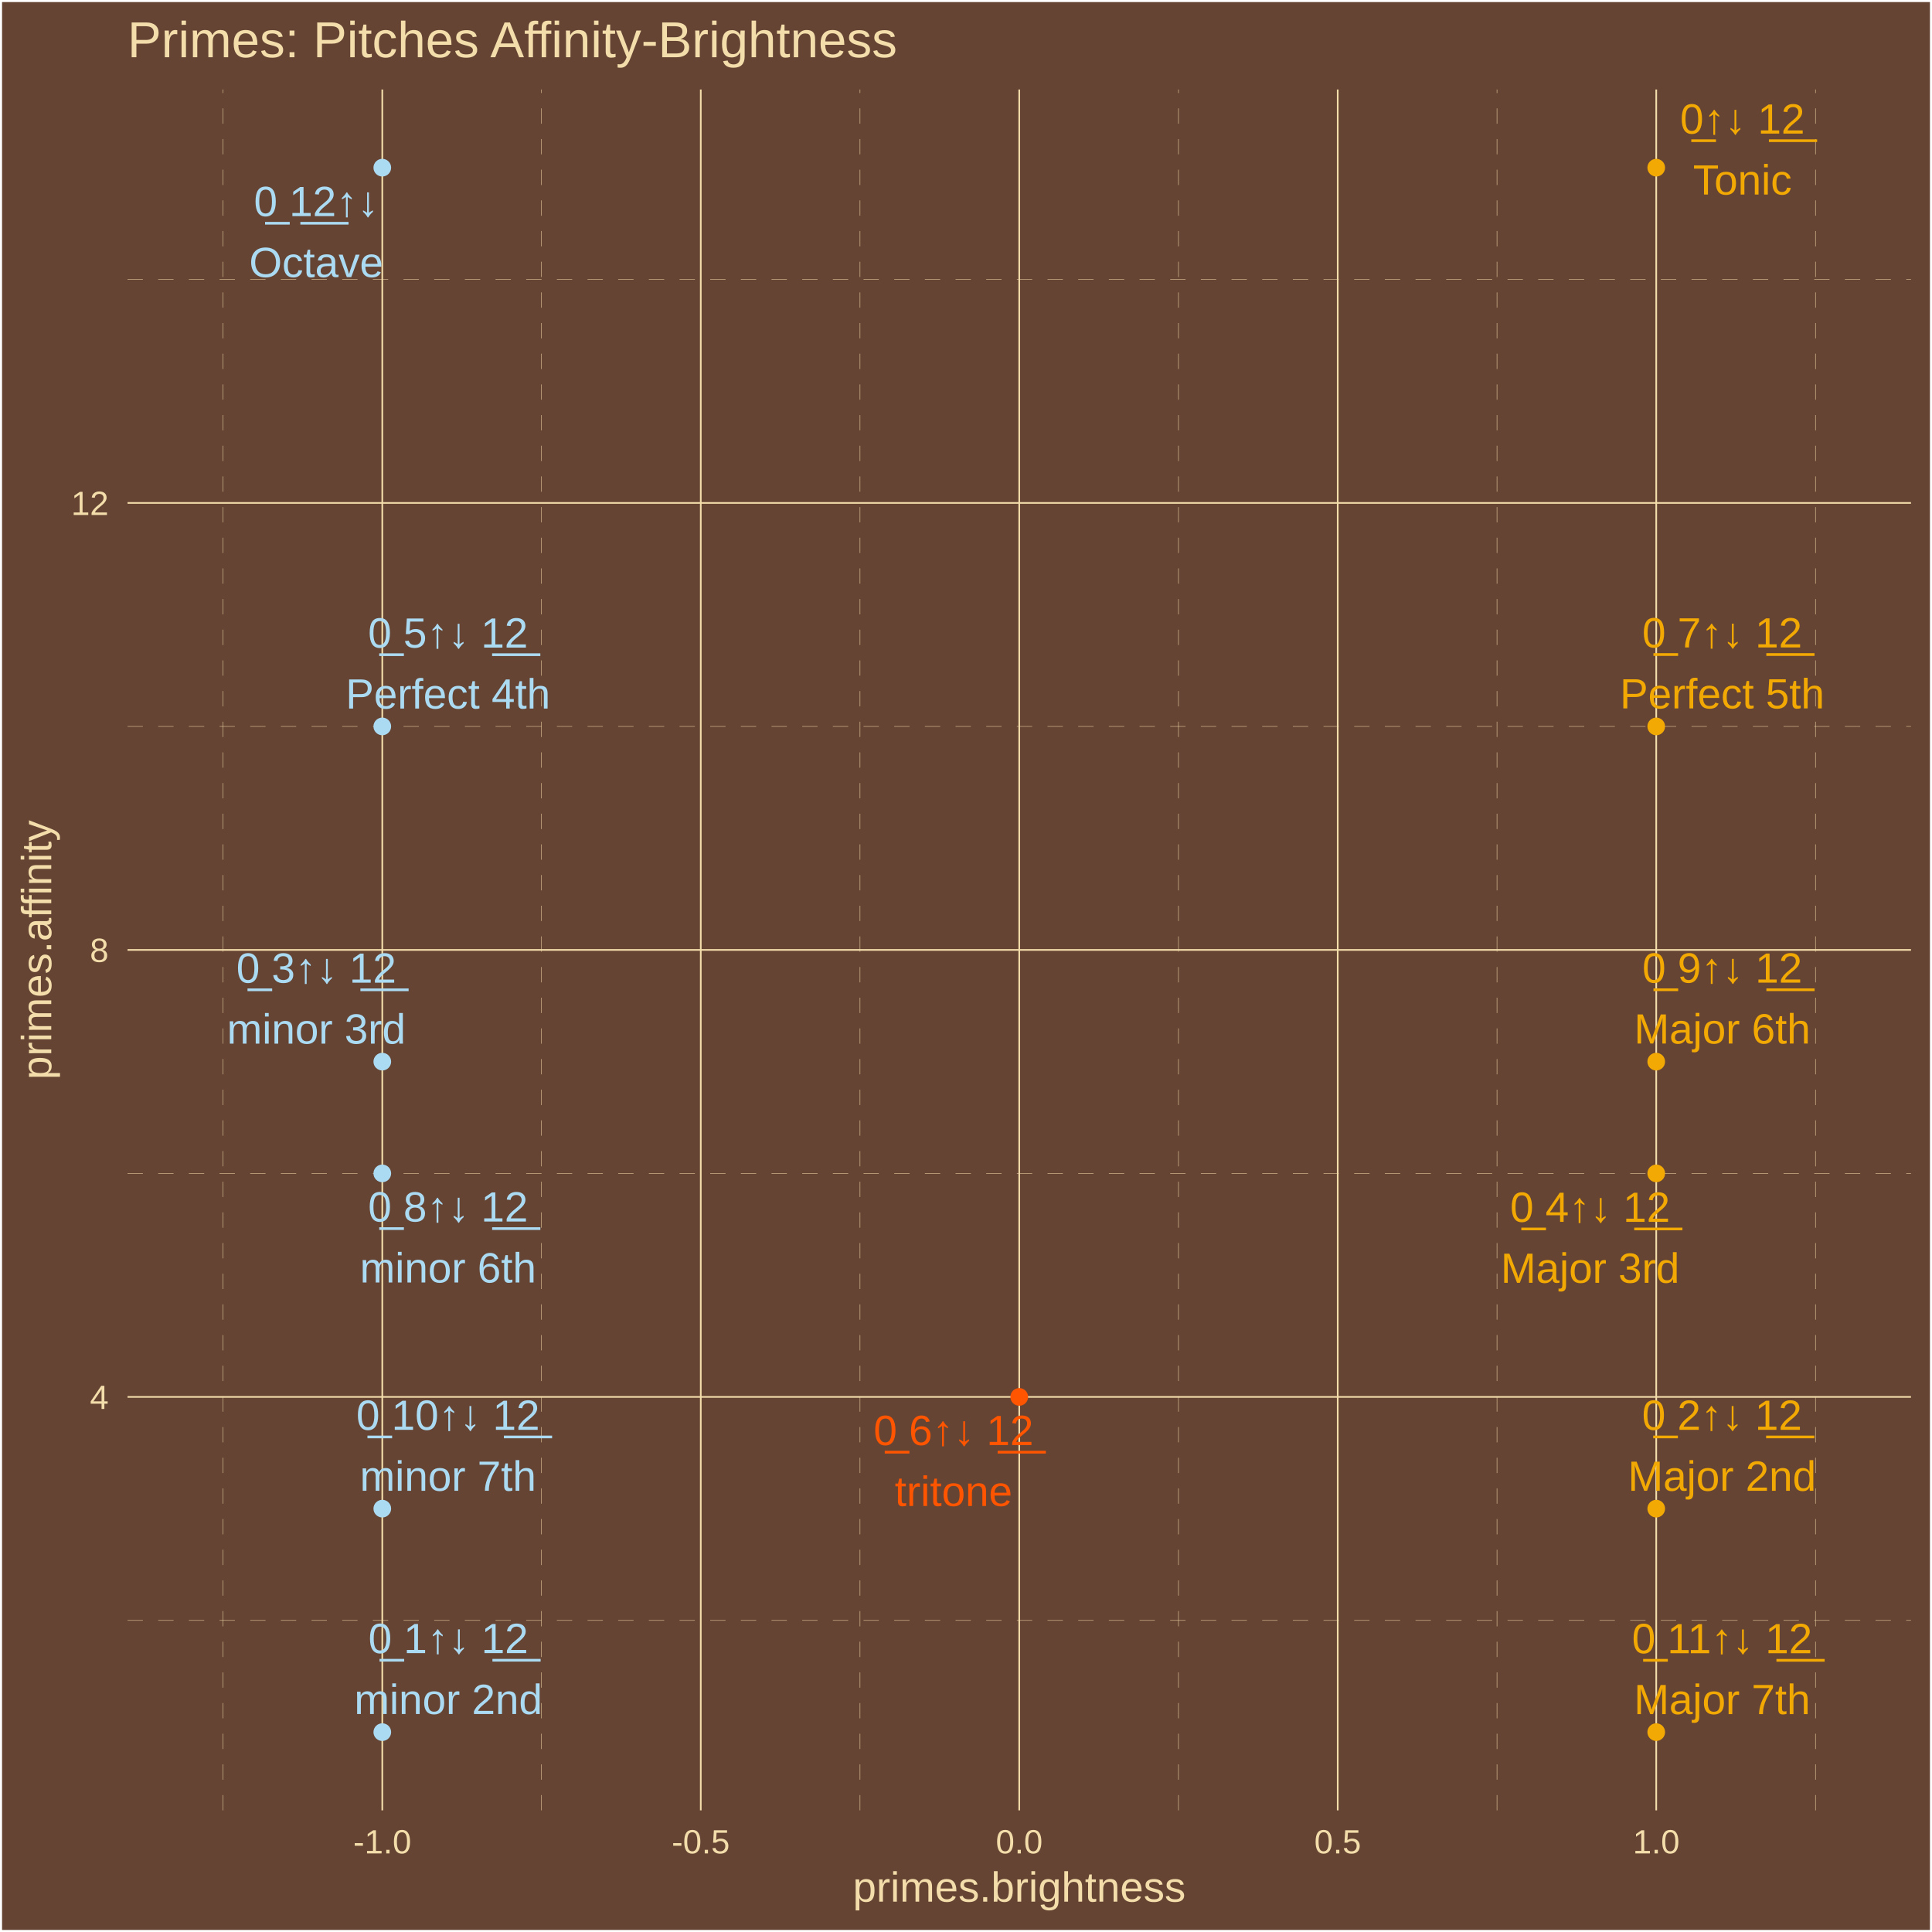
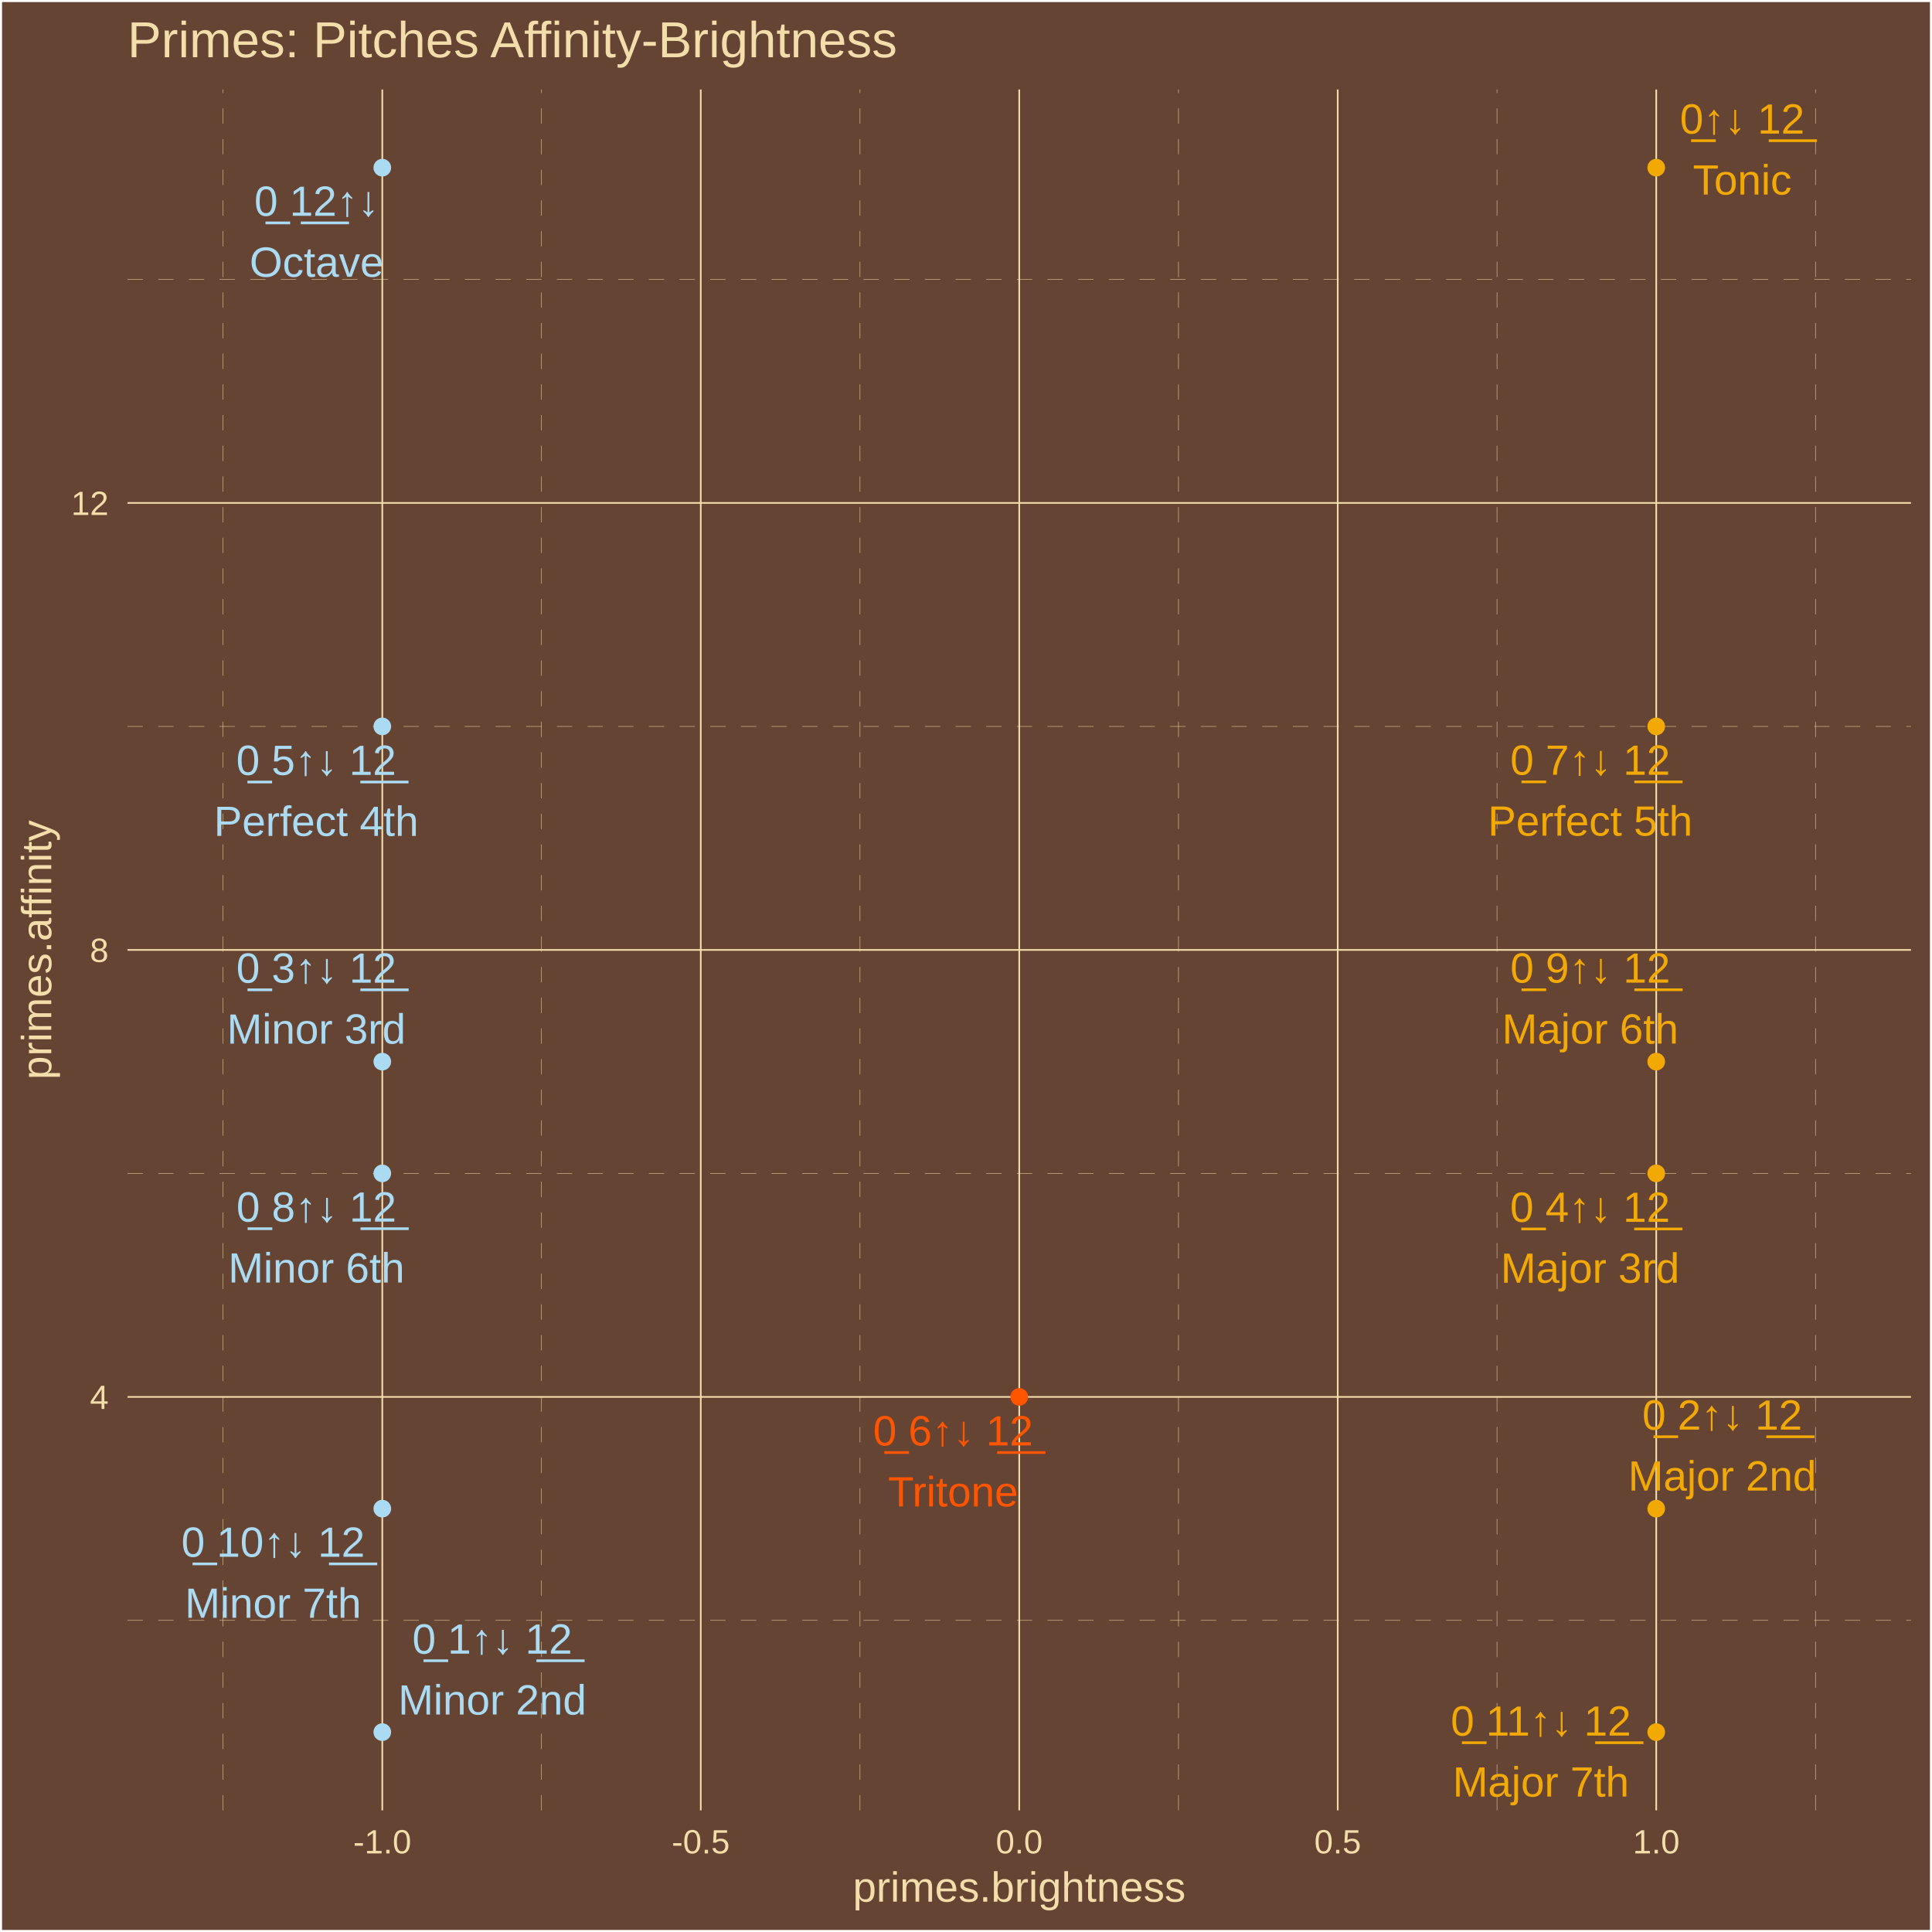
<svg xmlns="http://www.w3.org/2000/svg" class="svglite" width="504.00pt" height="504.00pt" viewBox="0 0 504.00 504.00">
  <defs>
    <style type="text/css">
    .svglite line, .svglite polyline, .svglite polygon, .svglite path, .svglite rect, .svglite circle {
      fill: none;
      stroke: #000000;
      stroke-linecap: round;
      stroke-linejoin: round;
      stroke-miterlimit: 10.00;
    }
    .svglite text {
      white-space: pre;
    }
  </style>
  </defs>
  <rect width="100%" height="100%" style="stroke: none; fill: #664433;" />
  <defs>
    <clipPath id="cpMC4wMHw1MDQuMDB8MC4wMHw1MDQuMDA=">
      <rect x="0.00" y="0.00" width="504.00" height="504.00" />
    </clipPath>
  </defs>
  <g clip-path="url(#cpMC4wMHw1MDQuMDB8MC4wMHw1MDQuMDA=)">
    <rect x="0.00" y="-0" width="504.00" height="504.00" style="stroke-width: 1.07; stroke: #FFFFFF; fill: #664433;" />
  </g>
  <defs>
    <clipPath id="cpMzMuMjd8NDk4LjUyfDIzLjM0fDQ3Mi4yNw==">
      <rect x="33.27" y="23.34" width="465.25" height="448.93" />
    </clipPath>
  </defs>
  <g clip-path="url(#cpMzMuMjd8NDk4LjUyfDIzLjM0fDQ3Mi4yNw==)">
    <rect x="33.27" y="23.34" width="465.25" height="448.93" style="stroke-width: 1.07; stroke: none; fill: #664433;" />
    <polyline points="33.27,422.71 498.52,422.71 " style="stroke-width: 0.11; stroke: #F3DDAB; stroke-dasharray: 4.00,4.00; stroke-linecap: butt;" />
    <polyline points="33.27,306.10 498.52,306.10 " style="stroke-width: 0.11; stroke: #F3DDAB; stroke-dasharray: 4.00,4.00; stroke-linecap: butt;" />
    <polyline points="33.27,189.50 498.52,189.50 " style="stroke-width: 0.11; stroke: #F3DDAB; stroke-dasharray: 4.00,4.00; stroke-linecap: butt;" />
    <polyline points="33.27,72.89 498.52,72.89 " style="stroke-width: 0.11; stroke: #F3DDAB; stroke-dasharray: 4.00,4.00; stroke-linecap: butt;" />
    <polyline points="58.19,472.27 58.19,23.34 " style="stroke-width: 0.11; stroke: #F3DDAB; stroke-dasharray: 4.00,4.00; stroke-linecap: butt;" />
    <polyline points="141.27,472.27 141.27,23.34 " style="stroke-width: 0.11; stroke: #F3DDAB; stroke-dasharray: 4.00,4.00; stroke-linecap: butt;" />
    <polyline points="224.35,472.27 224.35,23.34 " style="stroke-width: 0.11; stroke: #F3DDAB; stroke-dasharray: 4.00,4.00; stroke-linecap: butt;" />
    <polyline points="307.43,472.27 307.43,23.34 " style="stroke-width: 0.11; stroke: #F3DDAB; stroke-dasharray: 4.00,4.00; stroke-linecap: butt;" />
    <polyline points="390.52,472.27 390.52,23.34 " style="stroke-width: 0.11; stroke: #F3DDAB; stroke-dasharray: 4.00,4.00; stroke-linecap: butt;" />
    <polyline points="473.60,472.27 473.60,23.34 " style="stroke-width: 0.11; stroke: #F3DDAB; stroke-dasharray: 4.00,4.00; stroke-linecap: butt;" />
    <polyline points="33.27,364.41 498.52,364.41 " style="stroke-width: 0.43; stroke: #F3DDAB; stroke-linecap: butt;" />
    <polyline points="33.27,247.80 498.52,247.80 " style="stroke-width: 0.43; stroke: #F3DDAB; stroke-linecap: butt;" />
    <polyline points="33.27,131.20 498.52,131.20 " style="stroke-width: 0.43; stroke: #F3DDAB; stroke-linecap: butt;" />
    <polyline points="99.73,472.27 99.73,23.34 " style="stroke-width: 0.43; stroke: #F3DDAB; stroke-linecap: butt;" />
    <polyline points="182.81,472.27 182.81,23.34 " style="stroke-width: 0.43; stroke: #F3DDAB; stroke-linecap: butt;" />
    <polyline points="265.89,472.27 265.89,23.34 " style="stroke-width: 0.43; stroke: #F3DDAB; stroke-linecap: butt;" />
    <polyline points="348.97,472.27 348.97,23.34 " style="stroke-width: 0.43; stroke: #F3DDAB; stroke-linecap: butt;" />
    <polyline points="432.06,472.27 432.06,23.34 " style="stroke-width: 0.43; stroke: #F3DDAB; stroke-linecap: butt;" />
    <circle cx="432.06" cy="43.74" r="1.95" style="stroke-width: 0.71; stroke: #F3A904; fill: #F3A904;" />
    <circle cx="99.73" cy="451.86" r="1.95" style="stroke-width: 0.71; stroke: #ABDAF3; fill: #ABDAF3;" />
    <circle cx="432.06" cy="393.56" r="1.95" style="stroke-width: 0.71; stroke: #F3A904; fill: #F3A904;" />
    <circle cx="99.73" cy="276.95" r="1.95" style="stroke-width: 0.71; stroke: #ABDAF3; fill: #ABDAF3;" />
    <circle cx="432.06" cy="306.10" r="1.95" style="stroke-width: 0.71; stroke: #F3A904; fill: #F3A904;" />
    <circle cx="99.73" cy="189.50" r="1.95" style="stroke-width: 0.71; stroke: #ABDAF3; fill: #ABDAF3;" />
    <circle cx="265.89" cy="364.41" r="1.95" style="stroke-width: 0.71; stroke: #FF5500; fill: #FF5500;" />
    <circle cx="432.06" cy="189.50" r="1.95" style="stroke-width: 0.71; stroke: #F3A904; fill: #F3A904;" />
    <circle cx="99.73" cy="306.10" r="1.95" style="stroke-width: 0.71; stroke: #ABDAF3; fill: #ABDAF3;" />
    <circle cx="432.06" cy="276.95" r="1.95" style="stroke-width: 0.71; stroke: #F3A904; fill: #F3A904;" />
    <circle cx="99.73" cy="393.56" r="1.95" style="stroke-width: 0.71; stroke: #ABDAF3; fill: #ABDAF3;" />
    <circle cx="432.06" cy="451.86" r="1.95" style="stroke-width: 0.71; stroke: #F3A904; fill: #F3A904;" />
    <circle cx="99.73" cy="43.74" r="1.95" style="stroke-width: 0.71; stroke: #ABDAF3; fill: #ABDAF3;" />
-     <text x="454.55" y="34.85" text-anchor="middle" style="font-size: 11.04px;fill: #F3A904; font-family: &quot;Arial&quot;;" textLength="35.45px" lengthAdjust="spacingAndGlyphs">0̲↑↓ 1̲2̲</text>
-     <text x="454.55" y="50.75" text-anchor="middle" style="font-size: 11.04px;fill: #F3A904; font-family: &quot;Arial&quot;;" textLength="26.97px" lengthAdjust="spacingAndGlyphs">Tonic</text>
-     <text x="116.95" y="431.25" text-anchor="middle" style="font-size: 11.04px;fill: #ABDAF3; font-family: &quot;Arial&quot;;" textLength="44.65px" lengthAdjust="spacingAndGlyphs">0̲ 1↑↓ 1̲2̲</text>
-     <text x="116.95" y="447.14" text-anchor="middle" style="font-size: 11.04px;fill: #ABDAF3; font-family: &quot;Arial&quot;;" textLength="49.05px" lengthAdjust="spacingAndGlyphs">minor 2nd</text>
-     <text x="449.22" y="373.00" text-anchor="middle" style="font-size: 11.04px;fill: #F3A904; font-family: &quot;Arial&quot;;" textLength="44.65px" lengthAdjust="spacingAndGlyphs">0̲ 2↑↓ 1̲2̲</text>
-     <text x="449.22" y="388.90" text-anchor="middle" style="font-size: 11.04px;fill: #F3A904; font-family: &quot;Arial&quot;;" textLength="49.05px" lengthAdjust="spacingAndGlyphs">Major 2nd</text>
+     <text x="454.50" y="34.85" text-anchor="middle" style="font-size: 11.04px;fill: #F3A904; font-family: &quot;Arial&quot;;" textLength="35.45px" lengthAdjust="spacingAndGlyphs">0̲↑↓ 1̲2̲</text>
+     <text x="454.50" y="50.75" text-anchor="middle" style="font-size: 11.04px;fill: #F3A904; font-family: &quot;Arial&quot;;" textLength="26.97px" lengthAdjust="spacingAndGlyphs">Tonic</text>
+     <text x="128.42" y="431.38" text-anchor="middle" style="font-size: 11.04px;fill: #ABDAF3; font-family: &quot;Arial&quot;;" textLength="44.65px" lengthAdjust="spacingAndGlyphs">0̲ 1↑↓ 1̲2̲</text>
+     <text x="128.42" y="447.27" text-anchor="middle" style="font-size: 11.04px;fill: #ABDAF3; font-family: &quot;Arial&quot;;" textLength="49.05px" lengthAdjust="spacingAndGlyphs">Minor 2nd</text>
+     <text x="449.28" y="372.95" text-anchor="middle" style="font-size: 11.04px;fill: #F3A904; font-family: &quot;Arial&quot;;" textLength="44.65px" lengthAdjust="spacingAndGlyphs">0̲ 2↑↓ 1̲2̲</text>
+     <text x="449.28" y="388.85" text-anchor="middle" style="font-size: 11.04px;fill: #F3A904; font-family: &quot;Arial&quot;;" textLength="49.05px" lengthAdjust="spacingAndGlyphs">Major 2nd</text>
    <text x="82.51" y="256.36" text-anchor="middle" style="font-size: 11.04px;fill: #ABDAF3; font-family: &quot;Arial&quot;;" textLength="44.65px" lengthAdjust="spacingAndGlyphs">0̲ 3↑↓ 1̲2̲</text>
-     <text x="82.51" y="272.26" text-anchor="middle" style="font-size: 11.04px;fill: #ABDAF3; font-family: &quot;Arial&quot;;" textLength="46.58px" lengthAdjust="spacingAndGlyphs">minor 3rd</text>
-     <text x="414.81" y="318.74" text-anchor="middle" style="font-size: 11.04px;fill: #F3A904; font-family: &quot;Arial&quot;;" textLength="44.65px" lengthAdjust="spacingAndGlyphs">0̲ 4↑↓ 1̲2̲</text>
-     <text x="414.81" y="334.64" text-anchor="middle" style="font-size: 11.04px;fill: #F3A904; font-family: &quot;Arial&quot;;" textLength="46.58px" lengthAdjust="spacingAndGlyphs">Major 3rd</text>
-     <text x="116.87" y="168.94" text-anchor="middle" style="font-size: 11.04px;fill: #ABDAF3; font-family: &quot;Arial&quot;;" textLength="44.65px" lengthAdjust="spacingAndGlyphs">0̲ 5↑↓ 1̲2̲</text>
-     <text x="116.87" y="184.84" text-anchor="middle" style="font-size: 11.04px;fill: #ABDAF3; font-family: &quot;Arial&quot;;" textLength="53.35px" lengthAdjust="spacingAndGlyphs">Perfect 4th</text>
-     <text x="248.75" y="376.98" text-anchor="middle" style="font-size: 11.04px;fill: #FF5500; font-family: &quot;Arial&quot;;" textLength="44.65px" lengthAdjust="spacingAndGlyphs">0̲ 6↑↓ 1̲2̲</text>
-     <text x="248.75" y="392.87" text-anchor="middle" style="font-size: 11.04px;fill: #FF5500; font-family: &quot;Arial&quot;;" textLength="30.66px" lengthAdjust="spacingAndGlyphs">tritone</text>
-     <text x="449.27" y="168.90" text-anchor="middle" style="font-size: 11.04px;fill: #F3A904; font-family: &quot;Arial&quot;;" textLength="44.65px" lengthAdjust="spacingAndGlyphs">0̲ 7↑↓ 1̲2̲</text>
-     <text x="449.27" y="184.80" text-anchor="middle" style="font-size: 11.04px;fill: #F3A904; font-family: &quot;Arial&quot;;" textLength="53.35px" lengthAdjust="spacingAndGlyphs">Perfect 5th</text>
-     <text x="116.88" y="318.66" text-anchor="middle" style="font-size: 11.04px;fill: #ABDAF3; font-family: &quot;Arial&quot;;" textLength="44.65px" lengthAdjust="spacingAndGlyphs">0̲ 8↑↓ 1̲2̲</text>
-     <text x="116.88" y="334.56" text-anchor="middle" style="font-size: 11.04px;fill: #ABDAF3; font-family: &quot;Arial&quot;;" textLength="45.98px" lengthAdjust="spacingAndGlyphs">minor 6th</text>
-     <text x="449.29" y="256.34" text-anchor="middle" style="font-size: 11.04px;fill: #F3A904; font-family: &quot;Arial&quot;;" textLength="44.65px" lengthAdjust="spacingAndGlyphs">0̲ 9↑↓ 1̲2̲</text>
-     <text x="449.29" y="272.23" text-anchor="middle" style="font-size: 11.04px;fill: #F3A904; font-family: &quot;Arial&quot;;" textLength="45.98px" lengthAdjust="spacingAndGlyphs">Major 6th</text>
-     <text x="116.87" y="373.00" text-anchor="middle" style="font-size: 11.04px;fill: #ABDAF3; font-family: &quot;Arial&quot;;" textLength="50.79px" lengthAdjust="spacingAndGlyphs">0̲ 10↑↓ 1̲2̲</text>
-     <text x="116.87" y="388.90" text-anchor="middle" style="font-size: 11.04px;fill: #ABDAF3; font-family: &quot;Arial&quot;;" textLength="45.98px" lengthAdjust="spacingAndGlyphs">minor 7th</text>
-     <text x="449.25" y="431.27" text-anchor="middle" style="font-size: 11.04px;fill: #F3A904; font-family: &quot;Arial&quot;;" textLength="50.79px" lengthAdjust="spacingAndGlyphs">0̲ 11↑↓ 1̲2̲</text>
-     <text x="449.25" y="447.16" text-anchor="middle" style="font-size: 11.04px;fill: #F3A904; font-family: &quot;Arial&quot;;" textLength="45.98px" lengthAdjust="spacingAndGlyphs">Major 7th</text>
-     <text x="82.49" y="56.38" text-anchor="middle" style="font-size: 11.04px;fill: #ABDAF3; font-family: &quot;Arial&quot;;" textLength="35.45px" lengthAdjust="spacingAndGlyphs">0̲ 1̲2̲↑↓</text>
-     <text x="82.49" y="72.28" text-anchor="middle" style="font-size: 11.04px;fill: #ABDAF3; font-family: &quot;Arial&quot;;" textLength="34.95px" lengthAdjust="spacingAndGlyphs">Octave</text>
+     <text x="82.51" y="272.25" text-anchor="middle" style="font-size: 11.04px;fill: #ABDAF3; font-family: &quot;Arial&quot;;" textLength="46.58px" lengthAdjust="spacingAndGlyphs">Minor 3rd</text>
+     <text x="414.80" y="318.74" text-anchor="middle" style="font-size: 11.04px;fill: #F3A904; font-family: &quot;Arial&quot;;" textLength="44.65px" lengthAdjust="spacingAndGlyphs">0̲ 4↑↓ 1̲2̲</text>
+     <text x="414.80" y="334.63" text-anchor="middle" style="font-size: 11.04px;fill: #F3A904; font-family: &quot;Arial&quot;;" textLength="46.58px" lengthAdjust="spacingAndGlyphs">Major 3rd</text>
+     <text x="82.49" y="202.16" text-anchor="middle" style="font-size: 11.04px;fill: #ABDAF3; font-family: &quot;Arial&quot;;" textLength="44.65px" lengthAdjust="spacingAndGlyphs">0̲ 5↑↓ 1̲2̲</text>
+     <text x="82.49" y="218.06" text-anchor="middle" style="font-size: 11.04px;fill: #ABDAF3; font-family: &quot;Arial&quot;;" textLength="53.35px" lengthAdjust="spacingAndGlyphs">Perfect 4th</text>
+     <text x="248.63" y="377.07" text-anchor="middle" style="font-size: 11.04px;fill: #FF5500; font-family: &quot;Arial&quot;;" textLength="44.65px" lengthAdjust="spacingAndGlyphs">0̲ 6↑↓ 1̲2̲</text>
+     <text x="248.63" y="392.97" text-anchor="middle" style="font-size: 11.04px;fill: #FF5500; font-family: &quot;Arial&quot;;" textLength="34.33px" lengthAdjust="spacingAndGlyphs">Tritone</text>
+     <text x="414.84" y="202.11" text-anchor="middle" style="font-size: 11.04px;fill: #F3A904; font-family: &quot;Arial&quot;;" textLength="44.65px" lengthAdjust="spacingAndGlyphs">0̲ 7↑↓ 1̲2̲</text>
+     <text x="414.84" y="218.00" text-anchor="middle" style="font-size: 11.04px;fill: #F3A904; font-family: &quot;Arial&quot;;" textLength="53.35px" lengthAdjust="spacingAndGlyphs">Perfect 5th</text>
+     <text x="82.54" y="318.68" text-anchor="middle" style="font-size: 11.04px;fill: #ABDAF3; font-family: &quot;Arial&quot;;" textLength="44.65px" lengthAdjust="spacingAndGlyphs">0̲ 8↑↓ 1̲2̲</text>
+     <text x="82.54" y="334.58" text-anchor="middle" style="font-size: 11.04px;fill: #ABDAF3; font-family: &quot;Arial&quot;;" textLength="45.98px" lengthAdjust="spacingAndGlyphs">Minor 6th</text>
+     <text x="414.85" y="256.34" text-anchor="middle" style="font-size: 11.04px;fill: #F3A904; font-family: &quot;Arial&quot;;" textLength="44.65px" lengthAdjust="spacingAndGlyphs">0̲ 9↑↓ 1̲2̲</text>
+     <text x="414.85" y="272.24" text-anchor="middle" style="font-size: 11.04px;fill: #F3A904; font-family: &quot;Arial&quot;;" textLength="45.98px" lengthAdjust="spacingAndGlyphs">Major 6th</text>
+     <text x="71.24" y="406.12" text-anchor="middle" style="font-size: 11.04px;fill: #ABDAF3; font-family: &quot;Arial&quot;;" textLength="50.79px" lengthAdjust="spacingAndGlyphs">0̲ 10↑↓ 1̲2̲</text>
+     <text x="71.24" y="422.02" text-anchor="middle" style="font-size: 11.04px;fill: #ABDAF3; font-family: &quot;Arial&quot;;" textLength="45.98px" lengthAdjust="spacingAndGlyphs">Minor 7th</text>
+     <text x="401.97" y="452.77" text-anchor="middle" style="font-size: 11.04px;fill: #F3A904; font-family: &quot;Arial&quot;;" textLength="50.79px" lengthAdjust="spacingAndGlyphs">0̲ 11↑↓ 1̲2̲</text>
+     <text x="401.97" y="468.67" text-anchor="middle" style="font-size: 11.04px;fill: #F3A904; font-family: &quot;Arial&quot;;" textLength="45.98px" lengthAdjust="spacingAndGlyphs">Major 7th</text>
+     <text x="82.60" y="56.30" text-anchor="middle" style="font-size: 11.04px;fill: #ABDAF3; font-family: &quot;Arial&quot;;" textLength="35.45px" lengthAdjust="spacingAndGlyphs">0̲ 1̲2̲↑↓</text>
+     <text x="82.60" y="72.20" text-anchor="middle" style="font-size: 11.04px;fill: #ABDAF3; font-family: &quot;Arial&quot;;" textLength="34.95px" lengthAdjust="spacingAndGlyphs">Octave</text>
  </g>
  <g clip-path="url(#cpMC4wMHw1MDQuMDB8MC4wMHw1MDQuMDA=)">
    <text x="28.34" y="367.56" text-anchor="end" style="font-size: 8.80px;fill: #F3DDAB; font-family: &quot;Arial&quot;;" textLength="4.90px" lengthAdjust="spacingAndGlyphs">4</text>
    <text x="28.34" y="250.95" text-anchor="end" style="font-size: 8.80px;fill: #F3DDAB; font-family: &quot;Arial&quot;;" textLength="4.90px" lengthAdjust="spacingAndGlyphs">8</text>
    <text x="28.34" y="134.35" text-anchor="end" style="font-size: 8.80px;fill: #F3DDAB; font-family: &quot;Arial&quot;;" textLength="9.79px" lengthAdjust="spacingAndGlyphs">12</text>
    <text x="99.73" y="483.50" text-anchor="middle" style="font-size: 8.80px;fill: #F3DDAB; font-family: &quot;Arial&quot;;" textLength="15.16px" lengthAdjust="spacingAndGlyphs">-1.0</text>
    <text x="182.81" y="483.50" text-anchor="middle" style="font-size: 8.80px;fill: #F3DDAB; font-family: &quot;Arial&quot;;" textLength="15.16px" lengthAdjust="spacingAndGlyphs">-0.5</text>
    <text x="265.89" y="483.50" text-anchor="middle" style="font-size: 8.80px;fill: #F3DDAB; font-family: &quot;Arial&quot;;" textLength="12.23px" lengthAdjust="spacingAndGlyphs">0.0</text>
    <text x="348.97" y="483.50" text-anchor="middle" style="font-size: 8.80px;fill: #F3DDAB; font-family: &quot;Arial&quot;;" textLength="12.23px" lengthAdjust="spacingAndGlyphs">0.5</text>
    <text x="432.06" y="483.50" text-anchor="middle" style="font-size: 8.80px;fill: #F3DDAB; font-family: &quot;Arial&quot;;" textLength="12.23px" lengthAdjust="spacingAndGlyphs">1.0</text>
    <text x="265.89" y="496.09" text-anchor="middle" style="font-size: 11.00px;fill: #F3DDAB; font-family: &quot;Arial&quot;;" textLength="86.82px" lengthAdjust="spacingAndGlyphs">primes.brightness</text>
    <text transform="translate(13.37,247.80) rotate(-90)" text-anchor="middle" style="font-size: 11.00px;fill: #F3DDAB; font-family: &quot;Arial&quot;;" textLength="67.85px" lengthAdjust="spacingAndGlyphs">primes.affinity</text>
    <text x="33.27" y="14.94" style="font-size: 13.20px;fill: #F3DDAB; font-family: &quot;Arial&quot;;" textLength="201.59px" lengthAdjust="spacingAndGlyphs">Primes: Pitches Affinity-Brightness</text>
  </g>
</svg>
